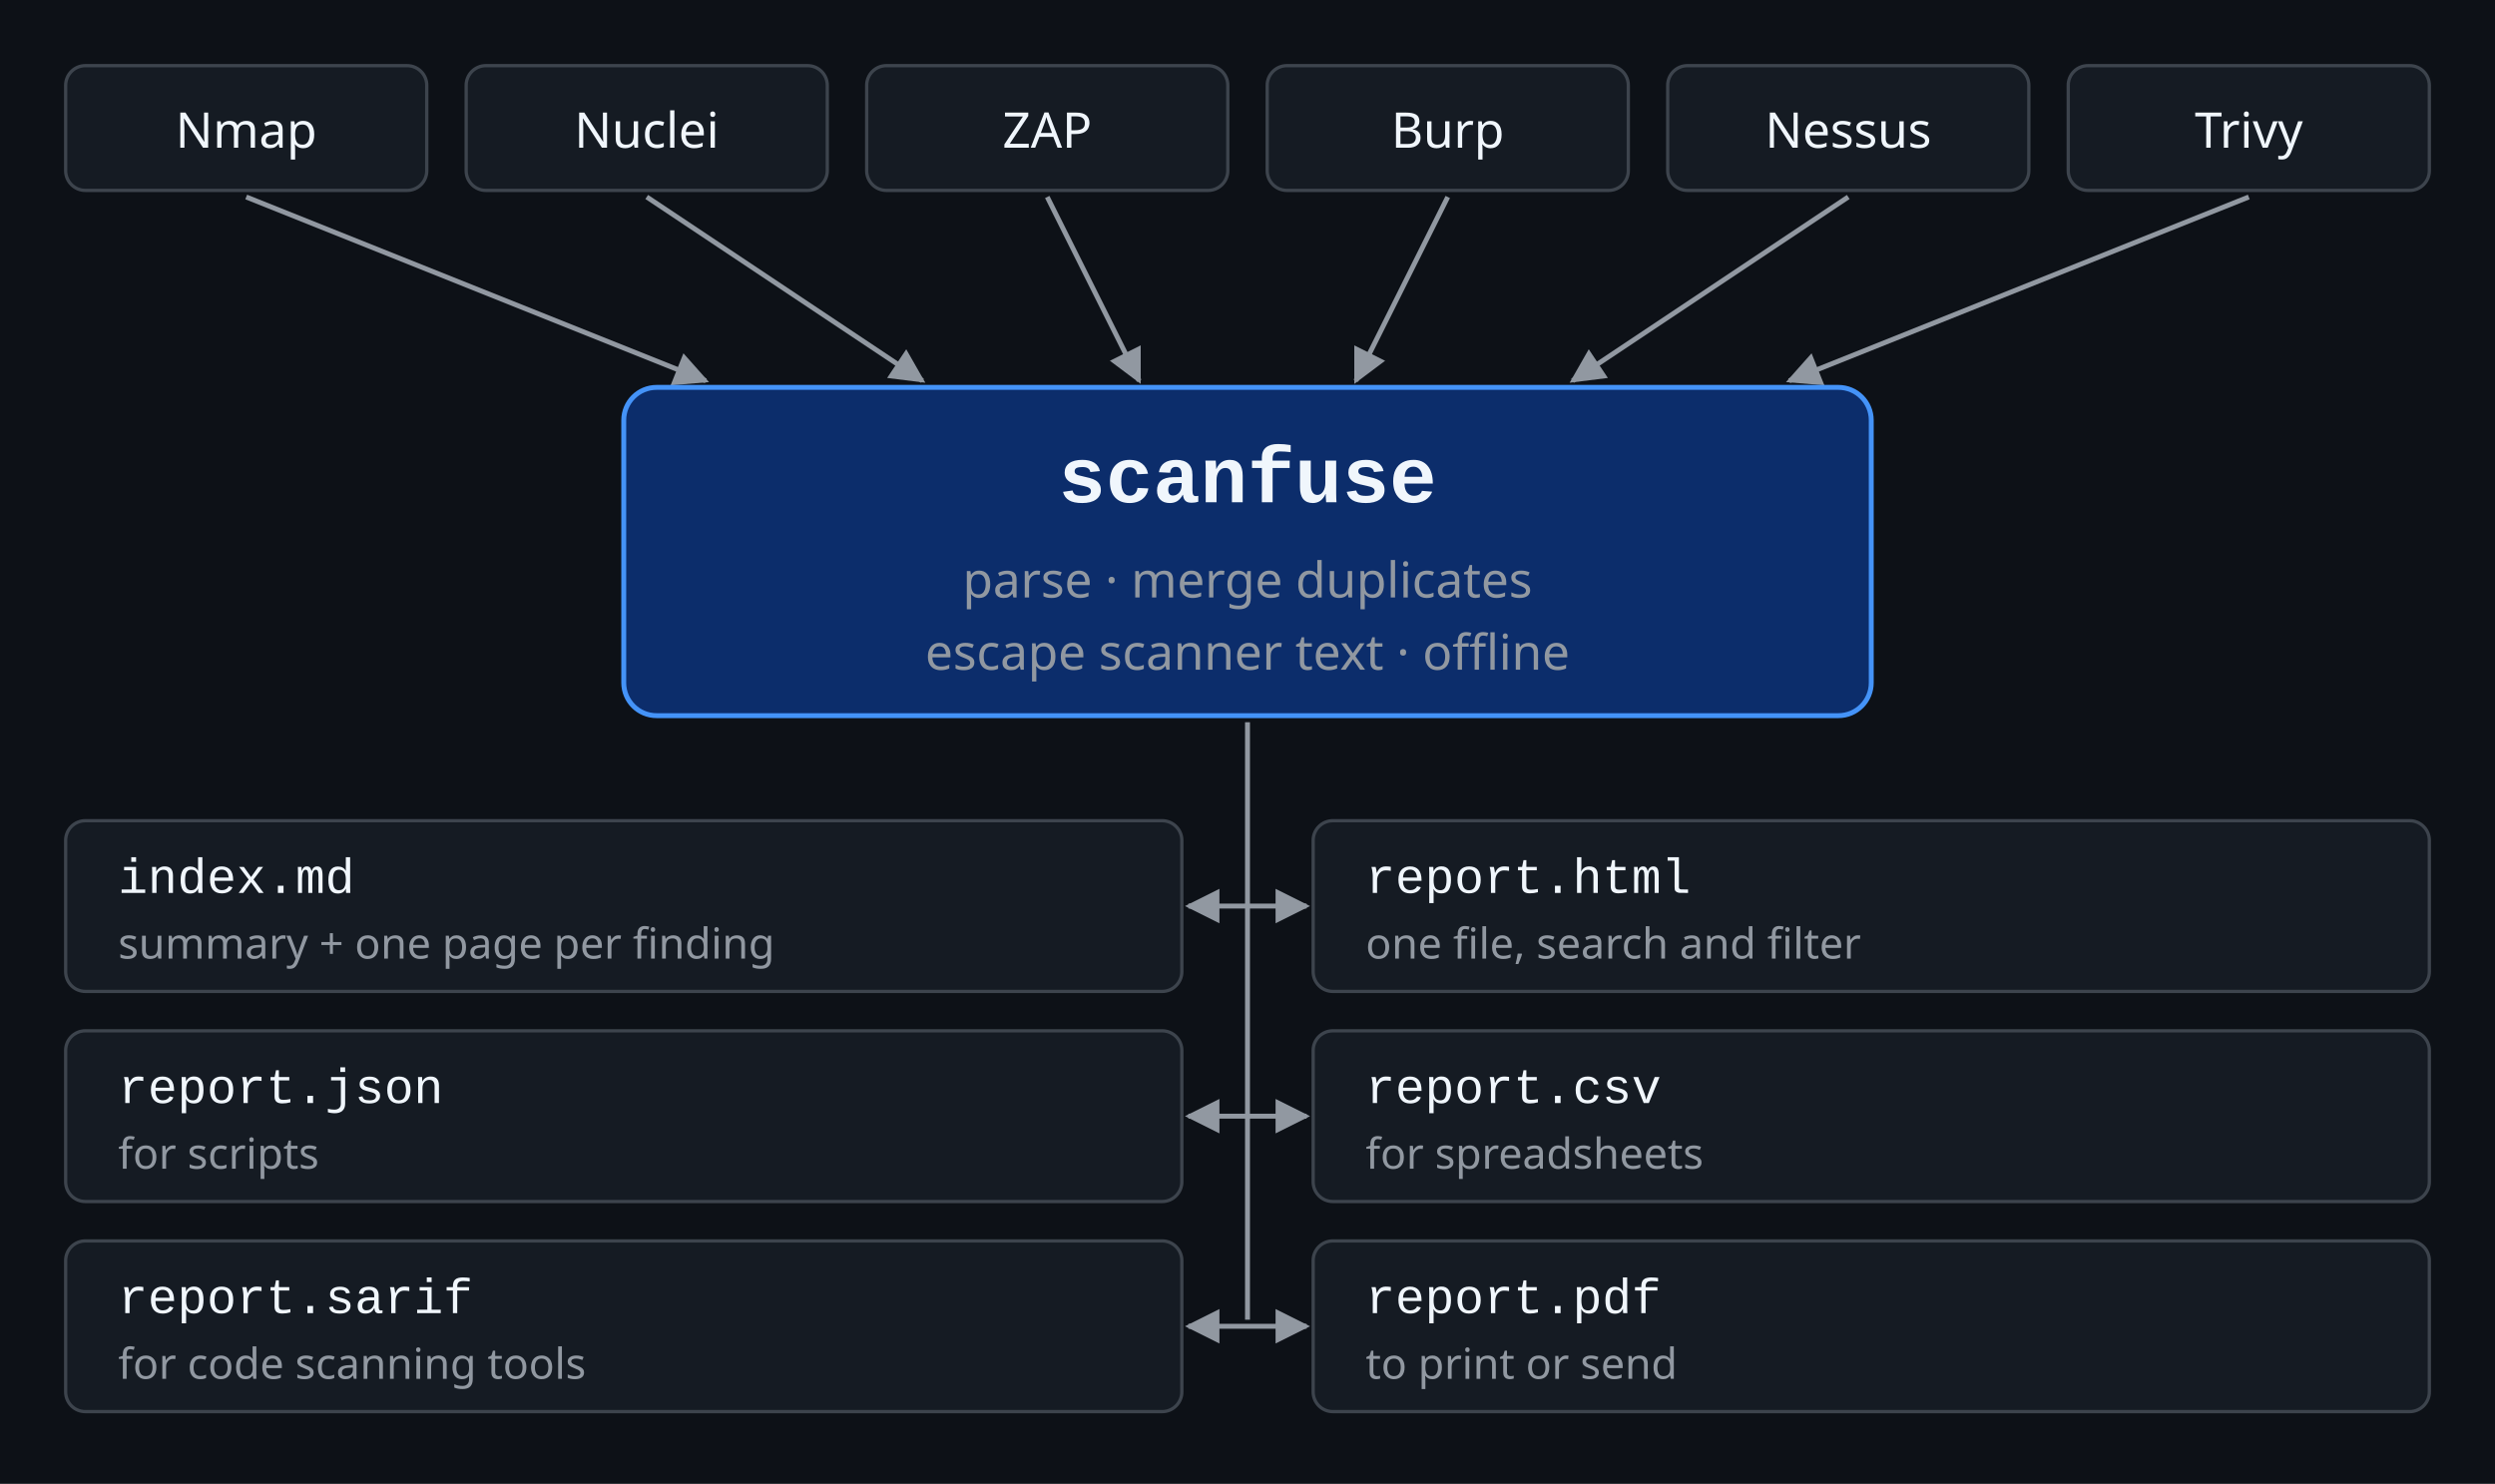
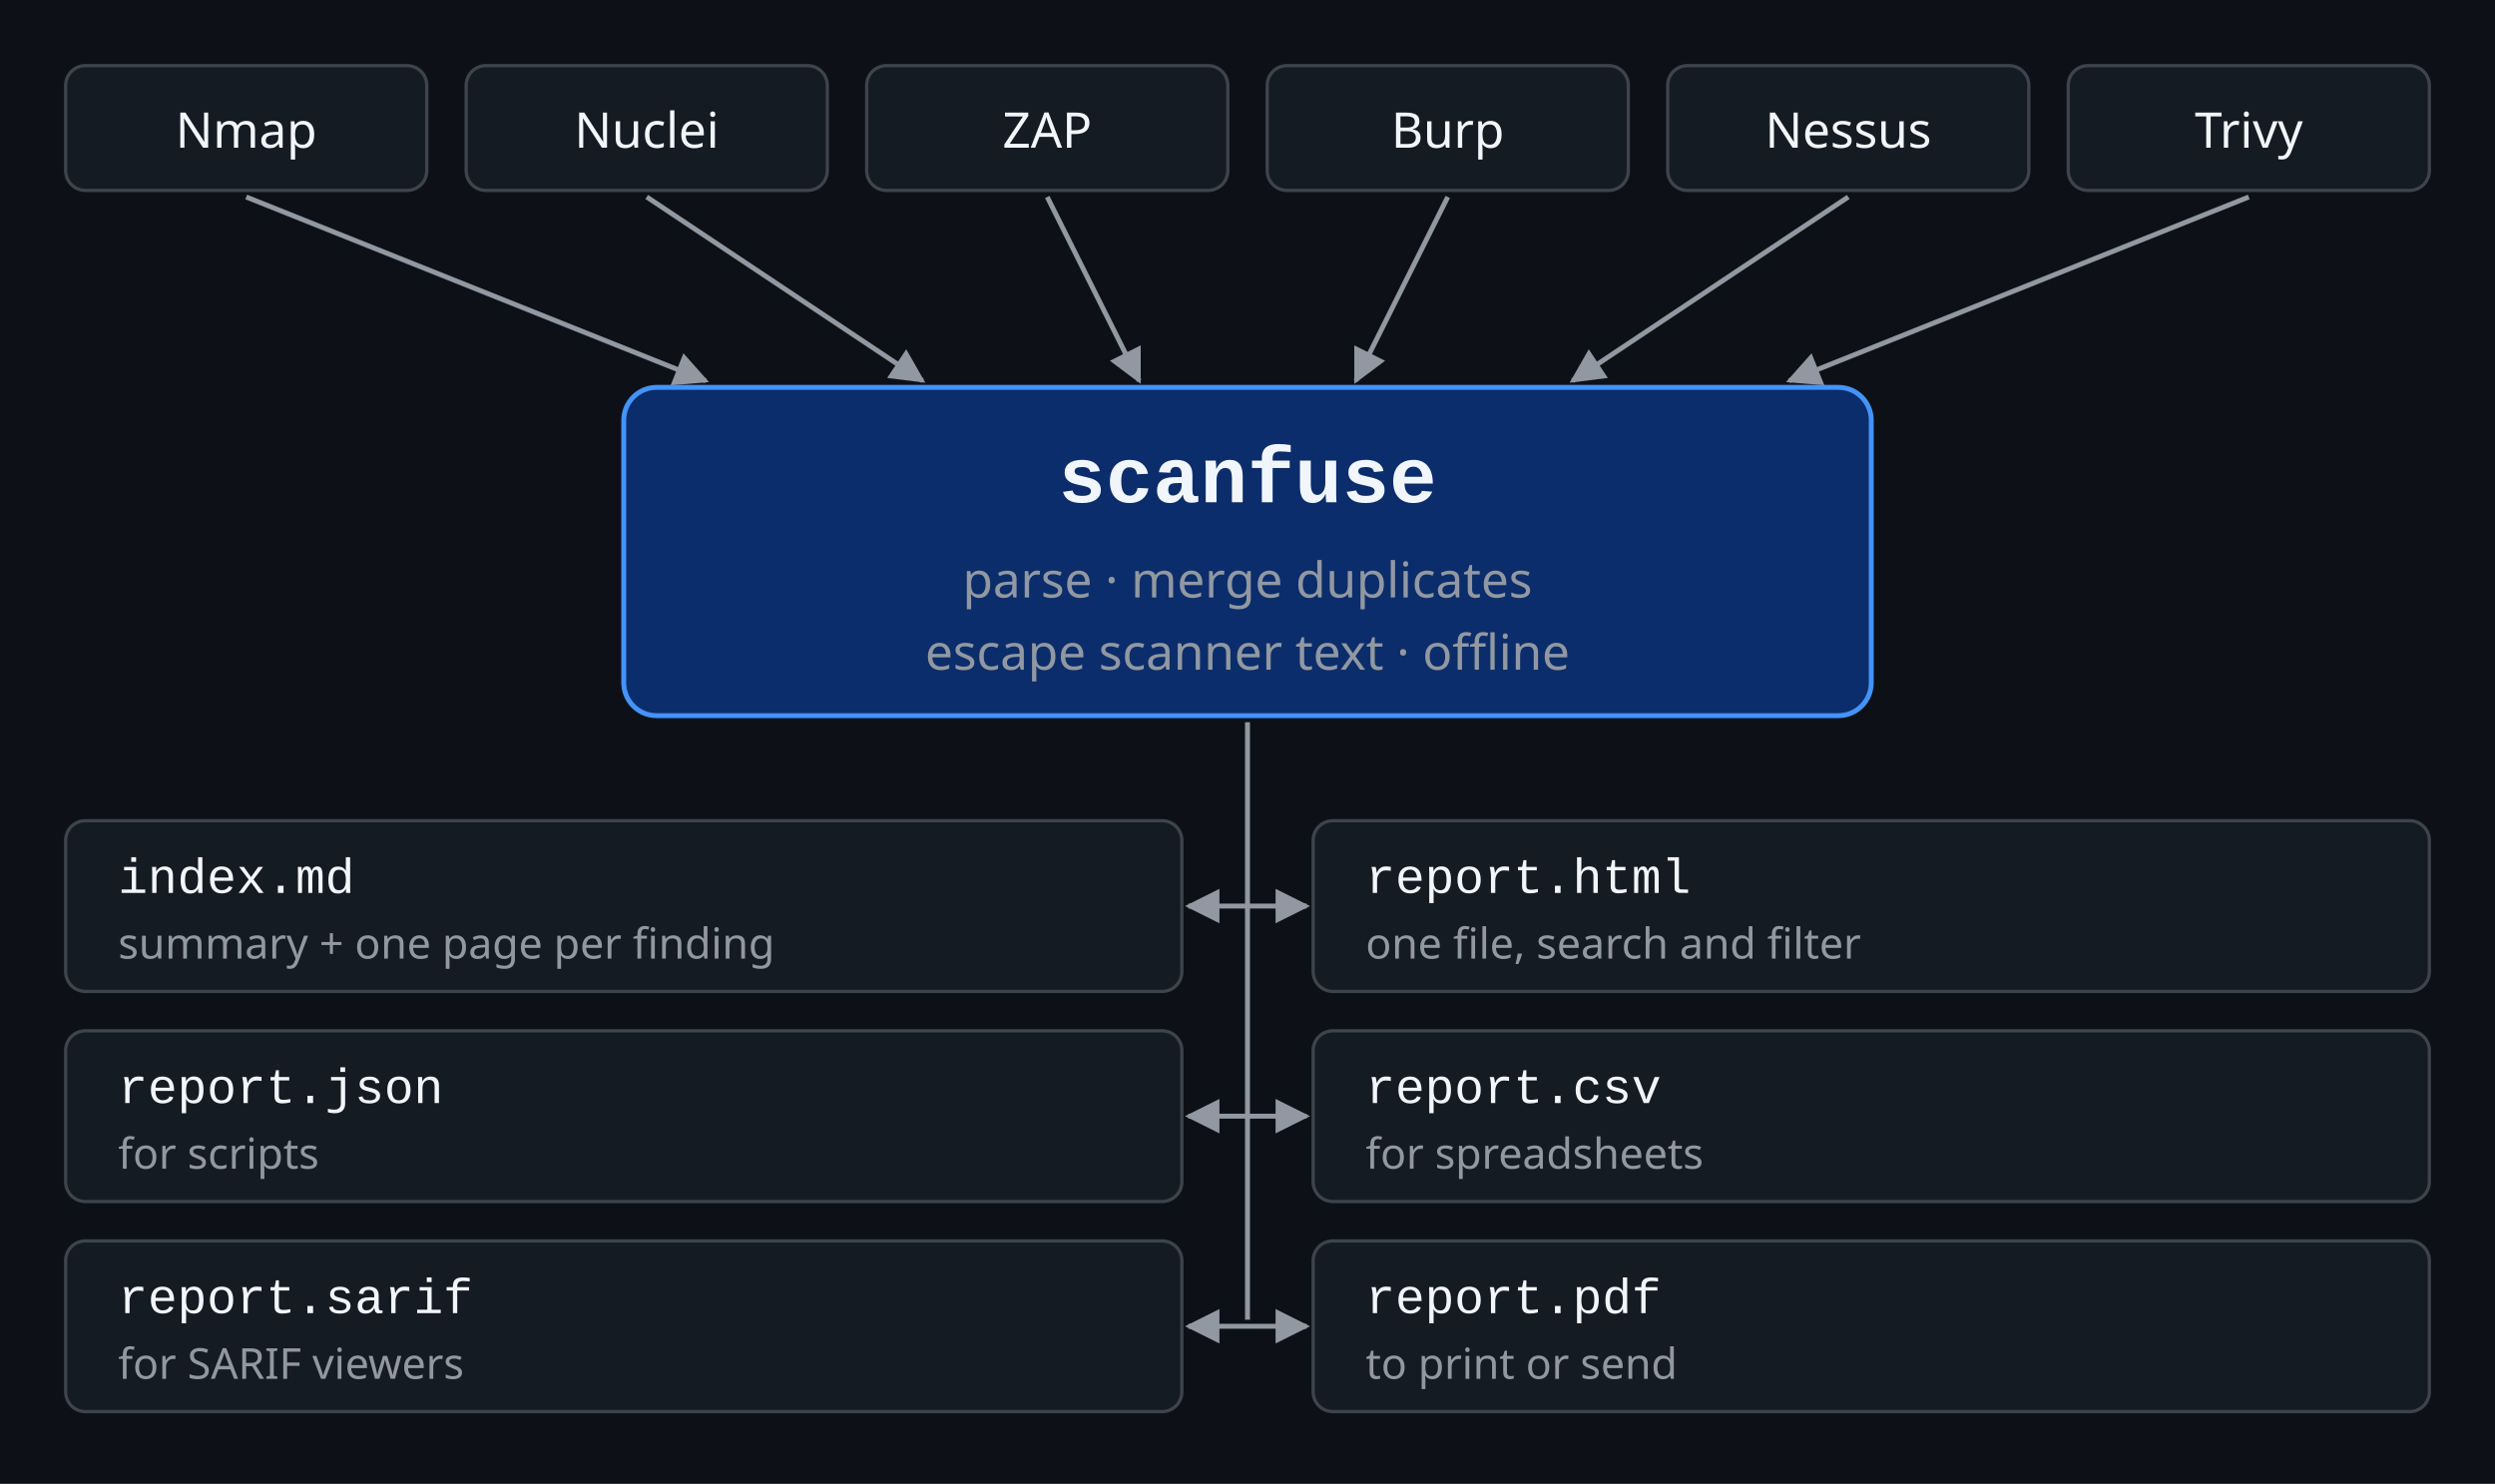
<svg xmlns="http://www.w3.org/2000/svg" width="760" height="452" viewBox="0 0 760 452">
  <defs>
    <marker id="a" viewBox="0 0 10 10" refX="9" refY="5" markerWidth="7" markerHeight="7" orient="auto-start-reverse">
      <path d="M0 0L10 5L0 10z" fill="#9198a1" />
    </marker>
  </defs>
  <rect width="100%" height="100%" fill="#0d1117" />
  <rect x="20" y="20" width="110" height="38" rx="6" fill="#151b23" stroke="#3d444d" stroke-width="1" />
  <text x="75" y="45" font-family="-apple-system,BlinkMacSystemFont,'Segoe UI','Noto Sans',Helvetica,Arial,sans-serif" font-size="15" font-weight="400" fill="#f0f6fc" text-anchor="middle">Nmap</text>
  <line x1="75" y1="60" x2="215" y2="116" stroke="#9198a1" stroke-width="1.5" marker-end="url(#a)" />
  <rect x="142" y="20" width="110" height="38" rx="6" fill="#151b23" stroke="#3d444d" stroke-width="1" />
  <text x="197" y="45" font-family="-apple-system,BlinkMacSystemFont,'Segoe UI','Noto Sans',Helvetica,Arial,sans-serif" font-size="15" font-weight="400" fill="#f0f6fc" text-anchor="middle">Nuclei</text>
  <line x1="197" y1="60" x2="281" y2="116" stroke="#9198a1" stroke-width="1.5" marker-end="url(#a)" />
  <rect x="264" y="20" width="110" height="38" rx="6" fill="#151b23" stroke="#3d444d" stroke-width="1" />
  <text x="319" y="45" font-family="-apple-system,BlinkMacSystemFont,'Segoe UI','Noto Sans',Helvetica,Arial,sans-serif" font-size="15" font-weight="400" fill="#f0f6fc" text-anchor="middle">ZAP</text>
  <line x1="319" y1="60" x2="347" y2="116" stroke="#9198a1" stroke-width="1.5" marker-end="url(#a)" />
  <rect x="386" y="20" width="110" height="38" rx="6" fill="#151b23" stroke="#3d444d" stroke-width="1" />
  <text x="441" y="45" font-family="-apple-system,BlinkMacSystemFont,'Segoe UI','Noto Sans',Helvetica,Arial,sans-serif" font-size="15" font-weight="400" fill="#f0f6fc" text-anchor="middle">Burp</text>
  <line x1="441" y1="60" x2="413" y2="116" stroke="#9198a1" stroke-width="1.5" marker-end="url(#a)" />
  <rect x="508" y="20" width="110" height="38" rx="6" fill="#151b23" stroke="#3d444d" stroke-width="1" />
  <text x="563" y="45" font-family="-apple-system,BlinkMacSystemFont,'Segoe UI','Noto Sans',Helvetica,Arial,sans-serif" font-size="15" font-weight="400" fill="#f0f6fc" text-anchor="middle">Nessus</text>
  <line x1="563" y1="60" x2="479" y2="116" stroke="#9198a1" stroke-width="1.5" marker-end="url(#a)" />
  <rect x="630" y="20" width="110" height="38" rx="6" fill="#151b23" stroke="#3d444d" stroke-width="1" />
  <text x="685" y="45" font-family="-apple-system,BlinkMacSystemFont,'Segoe UI','Noto Sans',Helvetica,Arial,sans-serif" font-size="15" font-weight="400" fill="#f0f6fc" text-anchor="middle">Trivy</text>
  <line x1="685" y1="60" x2="545" y2="116" stroke="#9198a1" stroke-width="1.5" marker-end="url(#a)" />
  <rect x="190" y="118" width="380" height="100" rx="10" fill="#0c2d6b" stroke="#4493f8" stroke-width="1.5" />
  <text x="380" y="153" font-family="ui-monospace,SFMono-Regular,'SF Mono',Menlo,Consolas,'Liberation Mono',monospace" font-size="24" font-weight="600" fill="#f0f6fc" text-anchor="middle">scanfuse</text>
  <text x="380" y="182" font-family="-apple-system,BlinkMacSystemFont,'Segoe UI','Noto Sans',Helvetica,Arial,sans-serif" font-size="15" font-weight="400" fill="#9198a1" text-anchor="middle">parse · merge duplicates</text>
  <text x="380" y="204" font-family="-apple-system,BlinkMacSystemFont,'Segoe UI','Noto Sans',Helvetica,Arial,sans-serif" font-size="15" font-weight="400" fill="#9198a1" text-anchor="middle">escape scanner text · offline</text>
  <line x1="380" y1="220" x2="380" y2="402" stroke="#9198a1" stroke-width="1.5" />
  <line x1="380" y1="276" x2="362" y2="276" stroke="#9198a1" stroke-width="1.5" marker-end="url(#a)" />
  <rect x="20" y="250" width="340" height="52" rx="6" fill="#151b23" stroke="#3d444d" stroke-width="1" />
  <text x="36" y="272" font-family="ui-monospace,SFMono-Regular,'SF Mono',Menlo,Consolas,'Liberation Mono',monospace" font-size="15" font-weight="400" fill="#f0f6fc" text-anchor="start">index.md</text>
  <text x="36" y="292" font-family="-apple-system,BlinkMacSystemFont,'Segoe UI','Noto Sans',Helvetica,Arial,sans-serif" font-size="13" font-weight="400" fill="#9198a1" text-anchor="start">summary + one page per finding</text>
  <line x1="380" y1="276" x2="398" y2="276" stroke="#9198a1" stroke-width="1.5" marker-end="url(#a)" />
  <rect x="400" y="250" width="340" height="52" rx="6" fill="#151b23" stroke="#3d444d" stroke-width="1" />
  <text x="416" y="272" font-family="ui-monospace,SFMono-Regular,'SF Mono',Menlo,Consolas,'Liberation Mono',monospace" font-size="15" font-weight="400" fill="#f0f6fc" text-anchor="start">report.html</text>
  <text x="416" y="292" font-family="-apple-system,BlinkMacSystemFont,'Segoe UI','Noto Sans',Helvetica,Arial,sans-serif" font-size="13" font-weight="400" fill="#9198a1" text-anchor="start">one file, search and filter</text>
  <line x1="380" y1="340" x2="362" y2="340" stroke="#9198a1" stroke-width="1.5" marker-end="url(#a)" />
  <rect x="20" y="314" width="340" height="52" rx="6" fill="#151b23" stroke="#3d444d" stroke-width="1" />
  <text x="36" y="336" font-family="ui-monospace,SFMono-Regular,'SF Mono',Menlo,Consolas,'Liberation Mono',monospace" font-size="15" font-weight="400" fill="#f0f6fc" text-anchor="start">report.json</text>
  <text x="36" y="356" font-family="-apple-system,BlinkMacSystemFont,'Segoe UI','Noto Sans',Helvetica,Arial,sans-serif" font-size="13" font-weight="400" fill="#9198a1" text-anchor="start">for scripts</text>
  <line x1="380" y1="340" x2="398" y2="340" stroke="#9198a1" stroke-width="1.5" marker-end="url(#a)" />
  <rect x="400" y="314" width="340" height="52" rx="6" fill="#151b23" stroke="#3d444d" stroke-width="1" />
  <text x="416" y="336" font-family="ui-monospace,SFMono-Regular,'SF Mono',Menlo,Consolas,'Liberation Mono',monospace" font-size="15" font-weight="400" fill="#f0f6fc" text-anchor="start">report.csv</text>
  <text x="416" y="356" font-family="-apple-system,BlinkMacSystemFont,'Segoe UI','Noto Sans',Helvetica,Arial,sans-serif" font-size="13" font-weight="400" fill="#9198a1" text-anchor="start">for spreadsheets</text>
  <line x1="380" y1="404" x2="362" y2="404" stroke="#9198a1" stroke-width="1.5" marker-end="url(#a)" />
  <rect x="20" y="378" width="340" height="52" rx="6" fill="#151b23" stroke="#3d444d" stroke-width="1" />
  <text x="36" y="400" font-family="ui-monospace,SFMono-Regular,'SF Mono',Menlo,Consolas,'Liberation Mono',monospace" font-size="15" font-weight="400" fill="#f0f6fc" text-anchor="start">report.sarif</text>
-   <text x="36" y="420" font-family="-apple-system,BlinkMacSystemFont,'Segoe UI','Noto Sans',Helvetica,Arial,sans-serif" font-size="13" font-weight="400" fill="#9198a1" text-anchor="start">for code scanning tools</text>
+   <text x="36" y="420" font-family="-apple-system,BlinkMacSystemFont,'Segoe UI','Noto Sans',Helvetica,Arial,sans-serif" font-size="13" font-weight="400" fill="#9198a1" text-anchor="start">for SARIF viewers</text>
  <line x1="380" y1="404" x2="398" y2="404" stroke="#9198a1" stroke-width="1.5" marker-end="url(#a)" />
  <rect x="400" y="378" width="340" height="52" rx="6" fill="#151b23" stroke="#3d444d" stroke-width="1" />
  <text x="416" y="400" font-family="ui-monospace,SFMono-Regular,'SF Mono',Menlo,Consolas,'Liberation Mono',monospace" font-size="15" font-weight="400" fill="#f0f6fc" text-anchor="start">report.pdf</text>
  <text x="416" y="420" font-family="-apple-system,BlinkMacSystemFont,'Segoe UI','Noto Sans',Helvetica,Arial,sans-serif" font-size="13" font-weight="400" fill="#9198a1" text-anchor="start">to print or send</text>
</svg>
